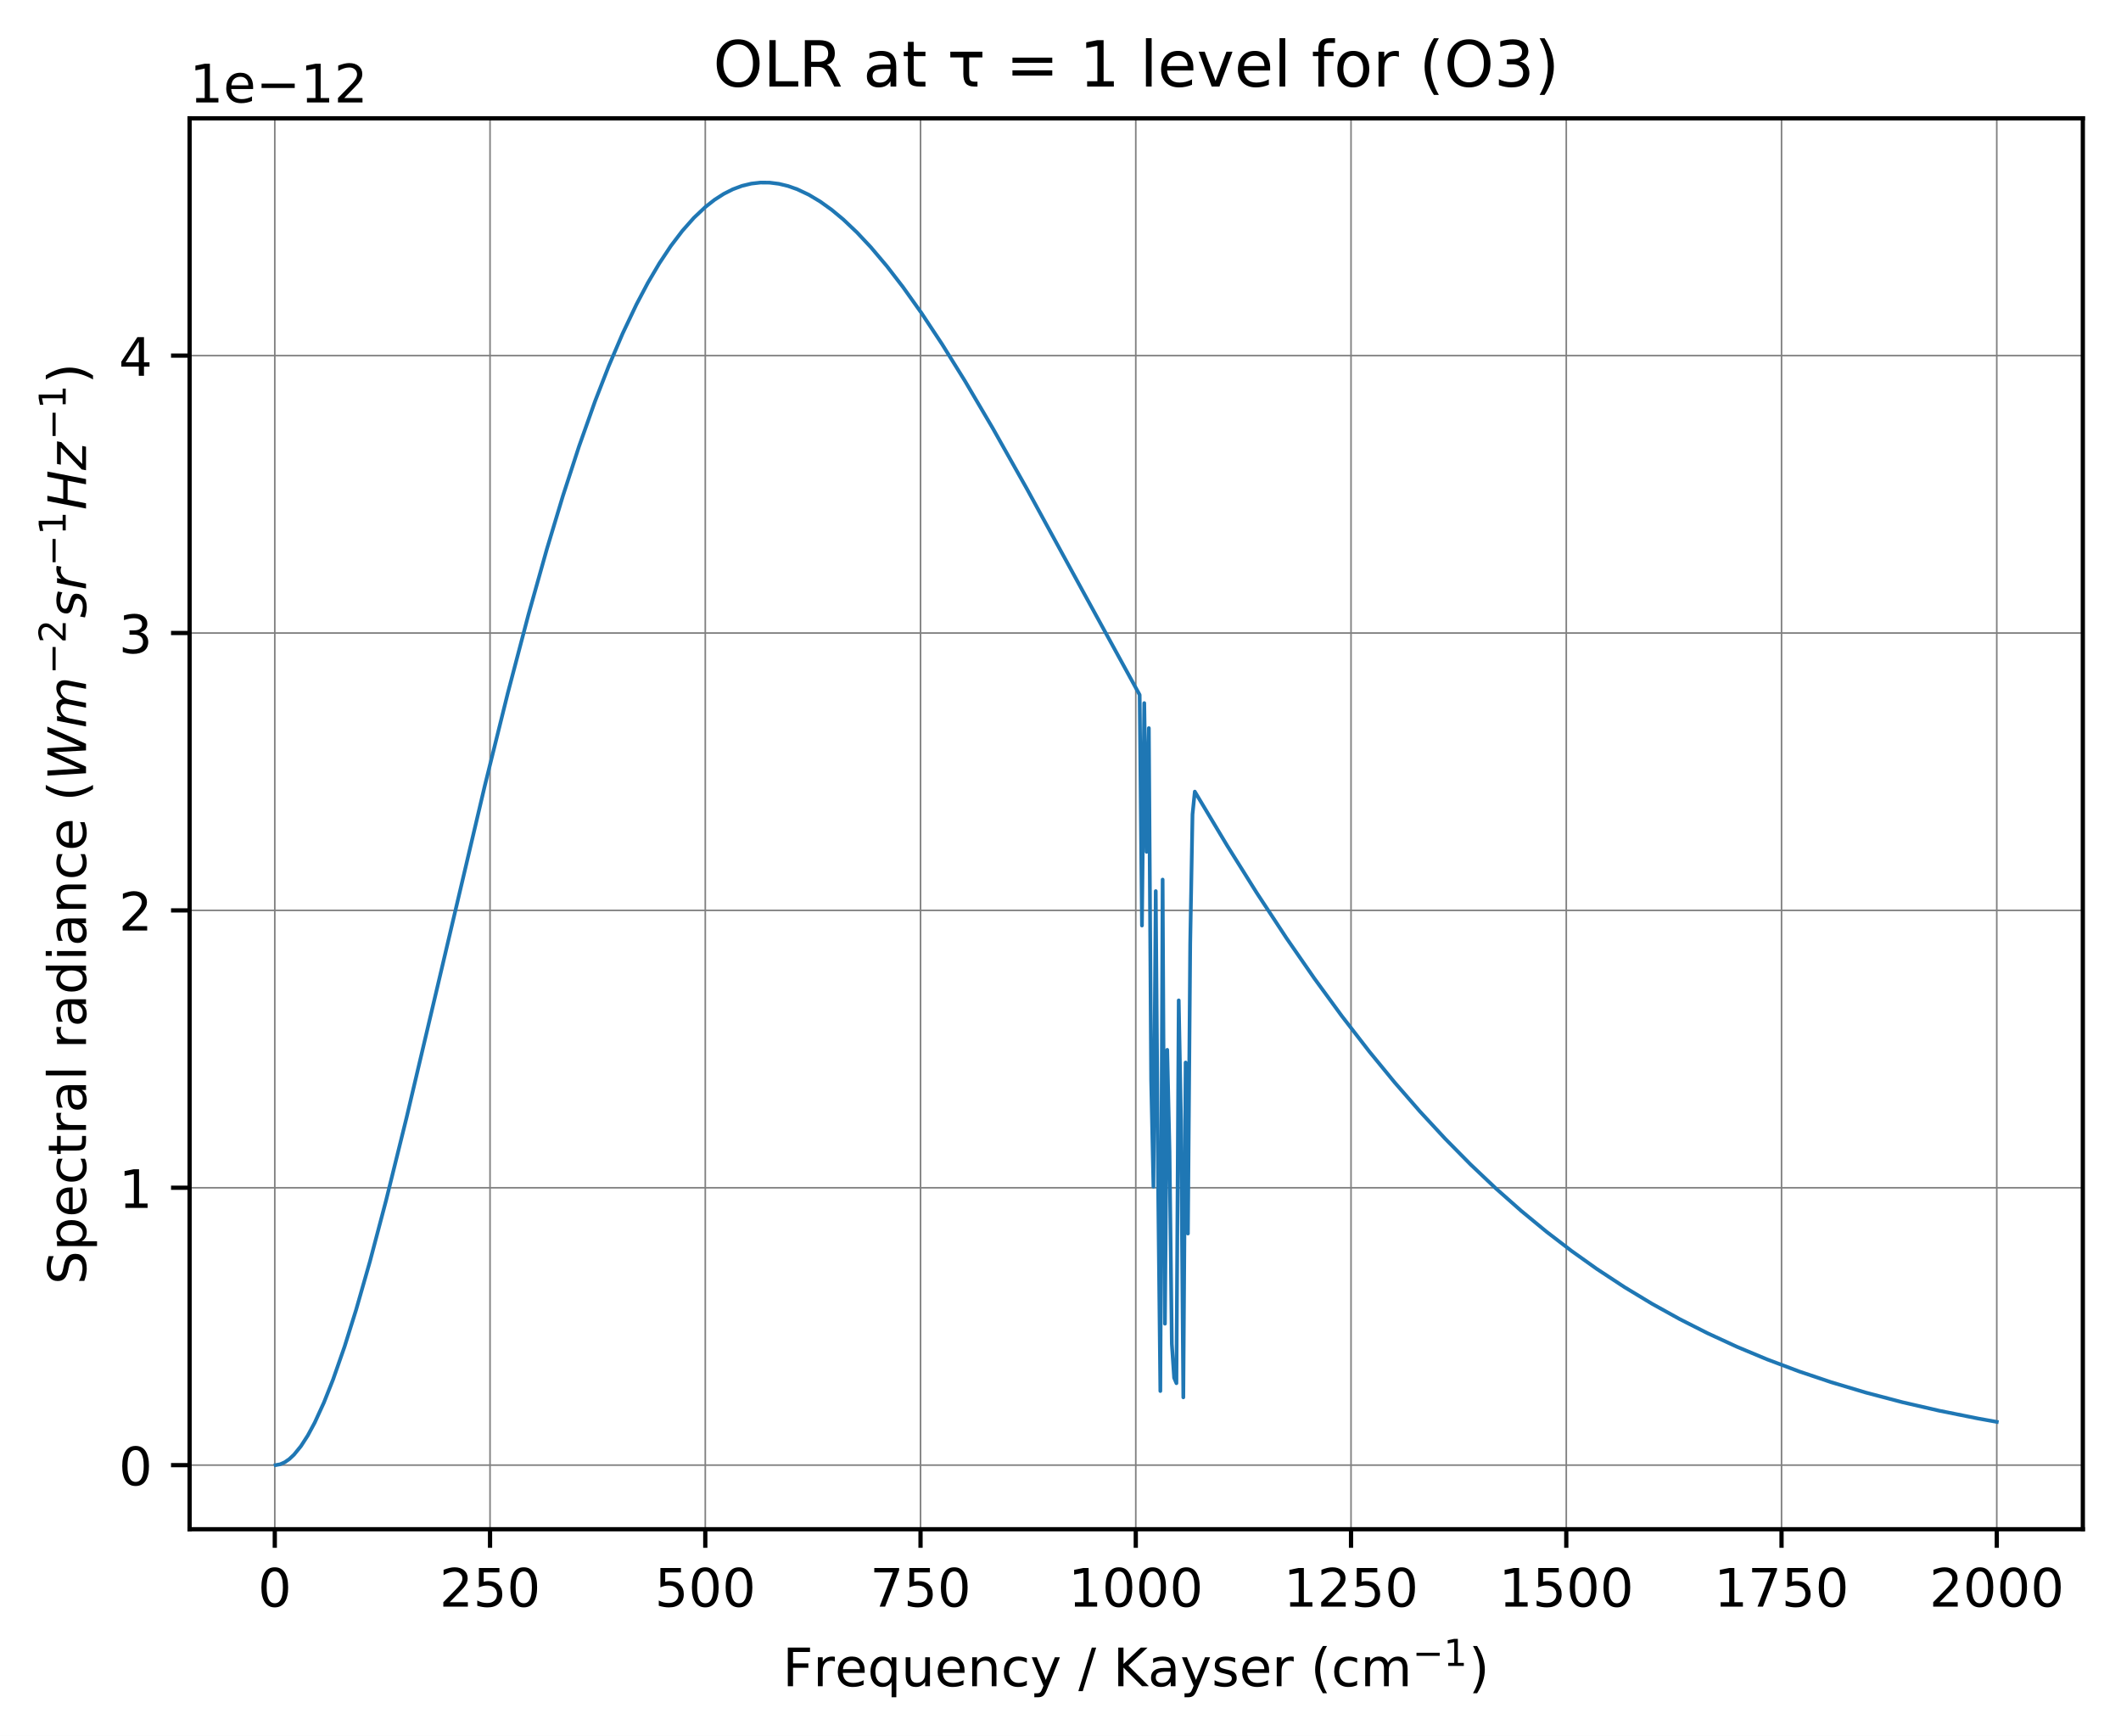
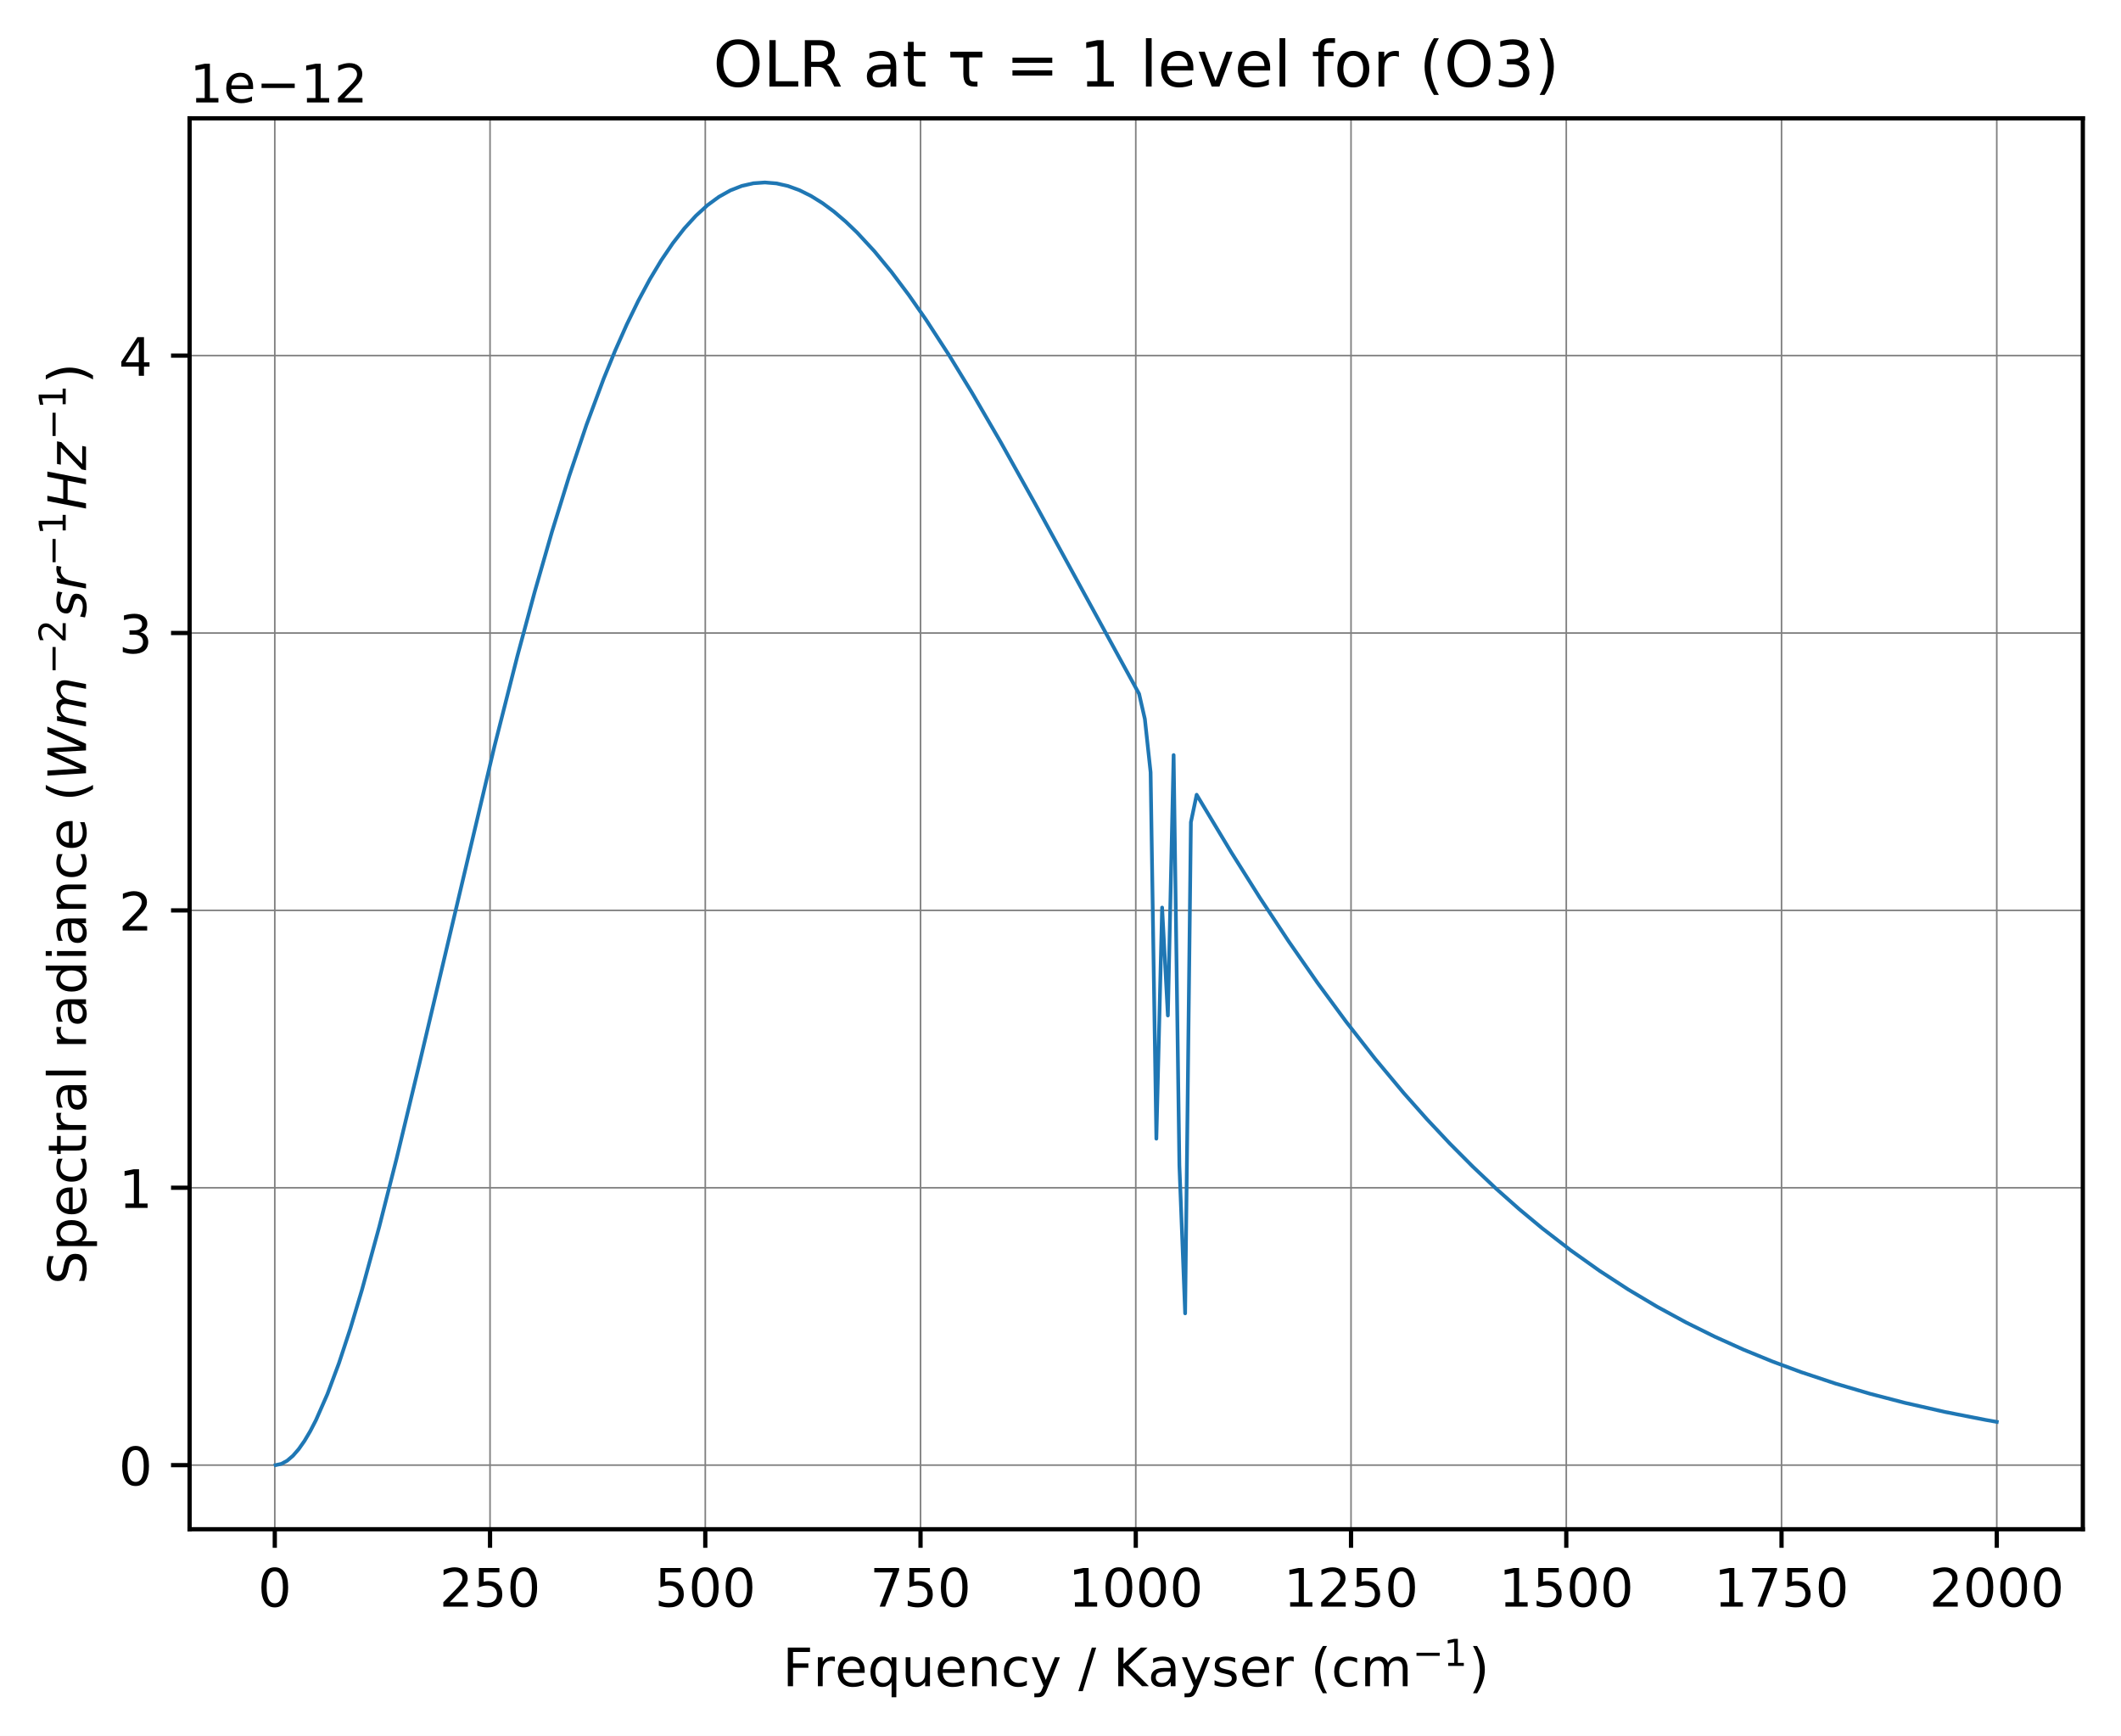
<svg xmlns="http://www.w3.org/2000/svg" xmlns:xlink="http://www.w3.org/1999/xlink" width="400.082pt" height="327.408pt" viewBox="0 0 400.082 327.408" version="1.1">
  <defs>
    <style type="text/css">*{stroke-linejoin: round; stroke-linecap: butt}</style>
  </defs>
  <g id="figure_1">
    <g id="patch_1">
      <path d="M 0 327.408  L 400.082 327.408  L 400.082 0  L 0 0  z " style="fill: #ffffff" />
    </g>
    <g id="axes_1">
      <g id="patch_2">
        <path d="M 35.763 288.43  L 392.882 288.43  L 392.882 22.318  L 35.763 22.318  z " style="fill: #ffffff" />
      </g>
      <g id="matplotlib.axis_1">
        <g id="xtick_1">
          <g id="line2d_1">
-             <path d="M 51.833 288.43  L 51.833 22.318  " clip-path="url(#p1982f58e27)" style="fill: none; stroke: #808080; stroke-width: 0.3; stroke-linecap: square" />
+             <path d="M 51.833 288.43  L 51.833 22.318  " clip-path="url(#pc1bc90cca4)" style="fill: none; stroke: #808080; stroke-width: 0.3; stroke-linecap: square" />
          </g>
          <g id="line2d_2">
            <defs>
-               <path id="mf5d2b93074" d="M 0 0  L 0 3.5  " style="stroke: #000000; stroke-width: 0.8" />
+               <path id="m7d40721549" d="M 0 0  L 0 3.5  " style="stroke: #000000; stroke-width: 0.8" />
            </defs>
            <g>
-               <use xlink:href="#mf5d2b93074" x="51.833" y="288.43" style="stroke: #000000; stroke-width: 0.8" />
+               <use xlink:href="#m7d40721549" x="51.833" y="288.43" style="stroke: #000000; stroke-width: 0.8" />
            </g>
          </g>
          <g id="text_1">
            <g transform="translate(48.65157 303.0286) scale(0.1 -0.1)">
              <defs>
                <path id="DejaVuSans-30" d="M 2034 4250  Q 1547 4250 1301 3770  Q 1056 3291 1056 2328  Q 1056 1369 1301 889  Q 1547 409 2034 409  Q 2525 409 2770 889  Q 3016 1369 3016 2328  Q 3016 3291 2770 3770  Q 2525 4250 2034 4250  z M 2034 4750  Q 2819 4750 3233 4129  Q 3647 3509 3647 2328  Q 3647 1150 3233 529  Q 2819 -91 2034 -91  Q 1250 -91 836 529  Q 422 1150 422 2328  Q 422 3509 836 4129  Q 1250 4750 2034 4750  z " transform="scale(0.015625)" />
              </defs>
              <use xlink:href="#DejaVuSans-30" />
            </g>
          </g>
        </g>
        <g id="xtick_2">
          <g id="line2d_3">
-             <path d="M 92.435 288.43  L 92.435 22.318  " clip-path="url(#p1982f58e27)" style="fill: none; stroke: #808080; stroke-width: 0.3; stroke-linecap: square" />
+             <path d="M 92.435 288.43  L 92.435 22.318  " clip-path="url(#pc1bc90cca4)" style="fill: none; stroke: #808080; stroke-width: 0.3; stroke-linecap: square" />
          </g>
          <g id="line2d_4">
            <g>
-               <use xlink:href="#mf5d2b93074" x="92.435" y="288.43" style="stroke: #000000; stroke-width: 0.8" />
+               <use xlink:href="#m7d40721549" x="92.435" y="288.43" style="stroke: #000000; stroke-width: 0.8" />
            </g>
          </g>
          <g id="text_2">
            <g transform="translate(82.89119 303.0286) scale(0.1 -0.1)">
              <defs>
                <path id="DejaVuSans-32" d="M 1228 531  L 3431 531  L 3431 0  L 469 0  L 469 531  Q 828 903 1448 1529  Q 2069 2156 2228 2338  Q 2531 2678 2651 2914  Q 2772 3150 2772 3378  Q 2772 3750 2511 3984  Q 2250 4219 1831 4219  Q 1534 4219 1204 4116  Q 875 4013 500 3803  L 500 4441  Q 881 4594 1212 4672  Q 1544 4750 1819 4750  Q 2544 4750 2975 4387  Q 3406 4025 3406 3419  Q 3406 3131 3298 2873  Q 3191 2616 2906 2266  Q 2828 2175 2409 1742  Q 1991 1309 1228 531  z " transform="scale(0.015625)" />
                <path id="DejaVuSans-35" d="M 691 4666  L 3169 4666  L 3169 4134  L 1269 4134  L 1269 2991  Q 1406 3038 1543 3061  Q 1681 3084 1819 3084  Q 2600 3084 3056 2656  Q 3513 2228 3513 1497  Q 3513 744 3044 326  Q 2575 -91 1722 -91  Q 1428 -91 1123 -41  Q 819 9 494 109  L 494 744  Q 775 591 1075 516  Q 1375 441 1709 441  Q 2250 441 2565 725  Q 2881 1009 2881 1497  Q 2881 1984 2565 2268  Q 2250 2553 1709 2553  Q 1456 2553 1204 2497  Q 953 2441 691 2322  L 691 4666  z " transform="scale(0.015625)" />
              </defs>
              <use xlink:href="#DejaVuSans-32" />
              <use xlink:href="#DejaVuSans-35" transform="translate(63.62305 0)" />
              <use xlink:href="#DejaVuSans-30" transform="translate(127.2461 0)" />
            </g>
          </g>
        </g>
        <g id="xtick_3">
          <g id="line2d_5">
-             <path d="M 133.037 288.43  L 133.037 22.318  " clip-path="url(#p1982f58e27)" style="fill: none; stroke: #808080; stroke-width: 0.3; stroke-linecap: square" />
+             <path d="M 133.037 288.43  L 133.037 22.318  " clip-path="url(#pc1bc90cca4)" style="fill: none; stroke: #808080; stroke-width: 0.3; stroke-linecap: square" />
          </g>
          <g id="line2d_6">
            <g>
-               <use xlink:href="#mf5d2b93074" x="133.037" y="288.43" style="stroke: #000000; stroke-width: 0.8" />
+               <use xlink:href="#m7d40721549" x="133.037" y="288.43" style="stroke: #000000; stroke-width: 0.8" />
            </g>
          </g>
          <g id="text_3">
            <g transform="translate(123.4933 303.0286) scale(0.1 -0.1)">
              <use xlink:href="#DejaVuSans-35" />
              <use xlink:href="#DejaVuSans-30" transform="translate(63.62305 0)" />
              <use xlink:href="#DejaVuSans-30" transform="translate(127.2461 0)" />
            </g>
          </g>
        </g>
        <g id="xtick_4">
          <g id="line2d_7">
-             <path d="M 173.639 288.43  L 173.639 22.318  " clip-path="url(#p1982f58e27)" style="fill: none; stroke: #808080; stroke-width: 0.3; stroke-linecap: square" />
+             <path d="M 173.639 288.43  L 173.639 22.318  " clip-path="url(#pc1bc90cca4)" style="fill: none; stroke: #808080; stroke-width: 0.3; stroke-linecap: square" />
          </g>
          <g id="line2d_8">
            <g>
-               <use xlink:href="#mf5d2b93074" x="173.639" y="288.43" style="stroke: #000000; stroke-width: 0.8" />
+               <use xlink:href="#m7d40721549" x="173.639" y="288.43" style="stroke: #000000; stroke-width: 0.8" />
            </g>
          </g>
          <g id="text_4">
            <g transform="translate(164.0954 303.0286) scale(0.1 -0.1)">
              <defs>
                <path id="DejaVuSans-37" d="M 525 4666  L 3525 4666  L 3525 4397  L 1831 0  L 1172 0  L 2766 4134  L 525 4134  L 525 4666  z " transform="scale(0.015625)" />
              </defs>
              <use xlink:href="#DejaVuSans-37" />
              <use xlink:href="#DejaVuSans-35" transform="translate(63.62305 0)" />
              <use xlink:href="#DejaVuSans-30" transform="translate(127.2461 0)" />
            </g>
          </g>
        </g>
        <g id="xtick_5">
          <g id="line2d_9">
-             <path d="M 214.241 288.43  L 214.241 22.318  " clip-path="url(#p1982f58e27)" style="fill: none; stroke: #808080; stroke-width: 0.3; stroke-linecap: square" />
+             <path d="M 214.241 288.43  L 214.241 22.318  " clip-path="url(#pc1bc90cca4)" style="fill: none; stroke: #808080; stroke-width: 0.3; stroke-linecap: square" />
          </g>
          <g id="line2d_10">
            <g>
-               <use xlink:href="#mf5d2b93074" x="214.241" y="288.43" style="stroke: #000000; stroke-width: 0.8" />
+               <use xlink:href="#m7d40721549" x="214.241" y="288.43" style="stroke: #000000; stroke-width: 0.8" />
            </g>
          </g>
          <g id="text_5">
            <g transform="translate(201.5163 303.0286) scale(0.1 -0.1)">
              <defs>
                <path id="DejaVuSans-31" d="M 794 531  L 1825 531  L 1825 4091  L 703 3866  L 703 4441  L 1819 4666  L 2450 4666  L 2450 531  L 3481 531  L 3481 0  L 794 0  L 794 531  z " transform="scale(0.015625)" />
              </defs>
              <use xlink:href="#DejaVuSans-31" />
              <use xlink:href="#DejaVuSans-30" transform="translate(63.62305 0)" />
              <use xlink:href="#DejaVuSans-30" transform="translate(127.2461 0)" />
              <use xlink:href="#DejaVuSans-30" transform="translate(190.8691 0)" />
            </g>
          </g>
        </g>
        <g id="xtick_6">
          <g id="line2d_11">
-             <path d="M 254.843 288.43  L 254.843 22.318  " clip-path="url(#p1982f58e27)" style="fill: none; stroke: #808080; stroke-width: 0.3; stroke-linecap: square" />
+             <path d="M 254.843 288.43  L 254.843 22.318  " clip-path="url(#pc1bc90cca4)" style="fill: none; stroke: #808080; stroke-width: 0.3; stroke-linecap: square" />
          </g>
          <g id="line2d_12">
            <g>
-               <use xlink:href="#mf5d2b93074" x="254.843" y="288.43" style="stroke: #000000; stroke-width: 0.8" />
+               <use xlink:href="#m7d40721549" x="254.843" y="288.43" style="stroke: #000000; stroke-width: 0.8" />
            </g>
          </g>
          <g id="text_6">
            <g transform="translate(242.1184 303.0286) scale(0.1 -0.1)">
              <use xlink:href="#DejaVuSans-31" />
              <use xlink:href="#DejaVuSans-32" transform="translate(63.62305 0)" />
              <use xlink:href="#DejaVuSans-35" transform="translate(127.2461 0)" />
              <use xlink:href="#DejaVuSans-30" transform="translate(190.8691 0)" />
            </g>
          </g>
        </g>
        <g id="xtick_7">
          <g id="line2d_13">
-             <path d="M 295.446 288.43  L 295.446 22.318  " clip-path="url(#p1982f58e27)" style="fill: none; stroke: #808080; stroke-width: 0.3; stroke-linecap: square" />
+             <path d="M 295.446 288.43  L 295.446 22.318  " clip-path="url(#pc1bc90cca4)" style="fill: none; stroke: #808080; stroke-width: 0.3; stroke-linecap: square" />
          </g>
          <g id="line2d_14">
            <g>
-               <use xlink:href="#mf5d2b93074" x="295.446" y="288.43" style="stroke: #000000; stroke-width: 0.8" />
+               <use xlink:href="#m7d40721549" x="295.446" y="288.43" style="stroke: #000000; stroke-width: 0.8" />
            </g>
          </g>
          <g id="text_7">
            <g transform="translate(282.7205 303.0286) scale(0.1 -0.1)">
              <use xlink:href="#DejaVuSans-31" />
              <use xlink:href="#DejaVuSans-35" transform="translate(63.62305 0)" />
              <use xlink:href="#DejaVuSans-30" transform="translate(127.2461 0)" />
              <use xlink:href="#DejaVuSans-30" transform="translate(190.8691 0)" />
            </g>
          </g>
        </g>
        <g id="xtick_8">
          <g id="line2d_15">
-             <path d="M 336.048 288.43  L 336.048 22.318  " clip-path="url(#p1982f58e27)" style="fill: none; stroke: #808080; stroke-width: 0.3; stroke-linecap: square" />
+             <path d="M 336.048 288.43  L 336.048 22.318  " clip-path="url(#pc1bc90cca4)" style="fill: none; stroke: #808080; stroke-width: 0.3; stroke-linecap: square" />
          </g>
          <g id="line2d_16">
            <g>
-               <use xlink:href="#mf5d2b93074" x="336.048" y="288.43" style="stroke: #000000; stroke-width: 0.8" />
+               <use xlink:href="#m7d40721549" x="336.048" y="288.43" style="stroke: #000000; stroke-width: 0.8" />
            </g>
          </g>
          <g id="text_8">
            <g transform="translate(323.3227 303.0286) scale(0.1 -0.1)">
              <use xlink:href="#DejaVuSans-31" />
              <use xlink:href="#DejaVuSans-37" transform="translate(63.62305 0)" />
              <use xlink:href="#DejaVuSans-35" transform="translate(127.2461 0)" />
              <use xlink:href="#DejaVuSans-30" transform="translate(190.8691 0)" />
            </g>
          </g>
        </g>
        <g id="xtick_9">
          <g id="line2d_17">
-             <path d="M 376.65 288.43  L 376.65 22.318  " clip-path="url(#p1982f58e27)" style="fill: none; stroke: #808080; stroke-width: 0.3; stroke-linecap: square" />
+             <path d="M 376.65 288.43  L 376.65 22.318  " clip-path="url(#pc1bc90cca4)" style="fill: none; stroke: #808080; stroke-width: 0.3; stroke-linecap: square" />
          </g>
          <g id="line2d_18">
            <g>
-               <use xlink:href="#mf5d2b93074" x="376.65" y="288.43" style="stroke: #000000; stroke-width: 0.8" />
+               <use xlink:href="#m7d40721549" x="376.65" y="288.43" style="stroke: #000000; stroke-width: 0.8" />
            </g>
          </g>
          <g id="text_9">
            <g transform="translate(363.9248 303.0286) scale(0.1 -0.1)">
              <use xlink:href="#DejaVuSans-32" />
              <use xlink:href="#DejaVuSans-30" transform="translate(63.62305 0)" />
              <use xlink:href="#DejaVuSans-30" transform="translate(127.2461 0)" />
              <use xlink:href="#DejaVuSans-30" transform="translate(190.8691 0)" />
            </g>
          </g>
        </g>
        <g id="text_10">
          <g transform="translate(147.6225 318.1082) scale(0.1 -0.1)">
            <defs>
              <path id="DejaVuSans-46" d="M 628 4666  L 3309 4666  L 3309 4134  L 1259 4134  L 1259 2759  L 3109 2759  L 3109 2228  L 1259 2228  L 1259 0  L 628 0  L 628 4666  z " transform="scale(0.015625)" />
              <path id="DejaVuSans-72" d="M 2631 2963  Q 2534 3019 2420 3045  Q 2306 3072 2169 3072  Q 1681 3072 1420 2755  Q 1159 2438 1159 1844  L 1159 0  L 581 0  L 581 3500  L 1159 3500  L 1159 2956  Q 1341 3275 1631 3429  Q 1922 3584 2338 3584  Q 2397 3584 2469 3576  Q 2541 3569 2628 3553  L 2631 2963  z " transform="scale(0.015625)" />
              <path id="DejaVuSans-65" d="M 3597 1894  L 3597 1613  L 953 1613  Q 991 1019 1311 708  Q 1631 397 2203 397  Q 2534 397 2845 478  Q 3156 559 3463 722  L 3463 178  Q 3153 47 2828 -22  Q 2503 -91 2169 -91  Q 1331 -91 842 396  Q 353 884 353 1716  Q 353 2575 817 3079  Q 1281 3584 2069 3584  Q 2775 3584 3186 3129  Q 3597 2675 3597 1894  z M 3022 2063  Q 3016 2534 2758 2815  Q 2500 3097 2075 3097  Q 1594 3097 1305 2825  Q 1016 2553 972 2059  L 3022 2063  z " transform="scale(0.015625)" />
              <path id="DejaVuSans-71" d="M 947 1747  Q 947 1113 1208 752  Q 1469 391 1925 391  Q 2381 391 2643 752  Q 2906 1113 2906 1747  Q 2906 2381 2643 2742  Q 2381 3103 1925 3103  Q 1469 3103 1208 2742  Q 947 2381 947 1747  z M 2906 525  Q 2725 213 2448 61  Q 2172 -91 1784 -91  Q 1150 -91 751 415  Q 353 922 353 1747  Q 353 2572 751 3078  Q 1150 3584 1784 3584  Q 2172 3584 2448 3432  Q 2725 3281 2906 2969  L 2906 3500  L 3481 3500  L 3481 -1331  L 2906 -1331  L 2906 525  z " transform="scale(0.015625)" />
              <path id="DejaVuSans-75" d="M 544 1381  L 544 3500  L 1119 3500  L 1119 1403  Q 1119 906 1312 657  Q 1506 409 1894 409  Q 2359 409 2629 706  Q 2900 1003 2900 1516  L 2900 3500  L 3475 3500  L 3475 0  L 2900 0  L 2900 538  Q 2691 219 2414 64  Q 2138 -91 1772 -91  Q 1169 -91 856 284  Q 544 659 544 1381  z M 1991 3584  L 1991 3584  z " transform="scale(0.015625)" />
              <path id="DejaVuSans-6e" d="M 3513 2113  L 3513 0  L 2938 0  L 2938 2094  Q 2938 2591 2744 2837  Q 2550 3084 2163 3084  Q 1697 3084 1428 2787  Q 1159 2491 1159 1978  L 1159 0  L 581 0  L 581 3500  L 1159 3500  L 1159 2956  Q 1366 3272 1645 3428  Q 1925 3584 2291 3584  Q 2894 3584 3203 3211  Q 3513 2838 3513 2113  z " transform="scale(0.015625)" />
              <path id="DejaVuSans-63" d="M 3122 3366  L 3122 2828  Q 2878 2963 2633 3030  Q 2388 3097 2138 3097  Q 1578 3097 1268 2742  Q 959 2388 959 1747  Q 959 1106 1268 751  Q 1578 397 2138 397  Q 2388 397 2633 464  Q 2878 531 3122 666  L 3122 134  Q 2881 22 2623 -34  Q 2366 -91 2075 -91  Q 1284 -91 818 406  Q 353 903 353 1747  Q 353 2603 823 3093  Q 1294 3584 2113 3584  Q 2378 3584 2631 3529  Q 2884 3475 3122 3366  z " transform="scale(0.015625)" />
              <path id="DejaVuSans-79" d="M 2059 -325  Q 1816 -950 1584 -1140  Q 1353 -1331 966 -1331  L 506 -1331  L 506 -850  L 844 -850  Q 1081 -850 1212 -737  Q 1344 -625 1503 -206  L 1606 56  L 191 3500  L 800 3500  L 1894 763  L 2988 3500  L 3597 3500  L 2059 -325  z " transform="scale(0.015625)" />
              <path id="DejaVuSans-20" transform="scale(0.015625)" />
              <path id="DejaVuSans-2f" d="M 1625 4666  L 2156 4666  L 531 -594  L 0 -594  L 1625 4666  z " transform="scale(0.015625)" />
              <path id="DejaVuSans-4b" d="M 628 4666  L 1259 4666  L 1259 2694  L 3353 4666  L 4166 4666  L 1850 2491  L 4331 0  L 3500 0  L 1259 2247  L 1259 0  L 628 0  L 628 4666  z " transform="scale(0.015625)" />
              <path id="DejaVuSans-61" d="M 2194 1759  Q 1497 1759 1228 1600  Q 959 1441 959 1056  Q 959 750 1161 570  Q 1363 391 1709 391  Q 2188 391 2477 730  Q 2766 1069 2766 1631  L 2766 1759  L 2194 1759  z M 3341 1997  L 3341 0  L 2766 0  L 2766 531  Q 2569 213 2275 61  Q 1981 -91 1556 -91  Q 1019 -91 701 211  Q 384 513 384 1019  Q 384 1609 779 1909  Q 1175 2209 1959 2209  L 2766 2209  L 2766 2266  Q 2766 2663 2505 2880  Q 2244 3097 1772 3097  Q 1472 3097 1187 3025  Q 903 2953 641 2809  L 641 3341  Q 956 3463 1253 3523  Q 1550 3584 1831 3584  Q 2591 3584 2966 3190  Q 3341 2797 3341 1997  z " transform="scale(0.015625)" />
              <path id="DejaVuSans-73" d="M 2834 3397  L 2834 2853  Q 2591 2978 2328 3040  Q 2066 3103 1784 3103  Q 1356 3103 1142 2972  Q 928 2841 928 2578  Q 928 2378 1081 2264  Q 1234 2150 1697 2047  L 1894 2003  Q 2506 1872 2764 1633  Q 3022 1394 3022 966  Q 3022 478 2636 193  Q 2250 -91 1575 -91  Q 1294 -91 989 -36  Q 684 19 347 128  L 347 722  Q 666 556 975 473  Q 1284 391 1588 391  Q 1994 391 2212 530  Q 2431 669 2431 922  Q 2431 1156 2273 1281  Q 2116 1406 1581 1522  L 1381 1569  Q 847 1681 609 1914  Q 372 2147 372 2553  Q 372 3047 722 3315  Q 1072 3584 1716 3584  Q 2034 3584 2315 3537  Q 2597 3491 2834 3397  z " transform="scale(0.015625)" />
              <path id="DejaVuSans-28" d="M 1984 4856  Q 1566 4138 1362 3434  Q 1159 2731 1159 2009  Q 1159 1288 1364 580  Q 1569 -128 1984 -844  L 1484 -844  Q 1016 -109 783 600  Q 550 1309 550 2009  Q 550 2706 781 3412  Q 1013 4119 1484 4856  L 1984 4856  z " transform="scale(0.015625)" />
              <path id="DejaVuSans-6d" d="M 3328 2828  Q 3544 3216 3844 3400  Q 4144 3584 4550 3584  Q 5097 3584 5394 3201  Q 5691 2819 5691 2113  L 5691 0  L 5113 0  L 5113 2094  Q 5113 2597 4934 2840  Q 4756 3084 4391 3084  Q 3944 3084 3684 2787  Q 3425 2491 3425 1978  L 3425 0  L 2847 0  L 2847 2094  Q 2847 2600 2669 2842  Q 2491 3084 2119 3084  Q 1678 3084 1418 2786  Q 1159 2488 1159 1978  L 1159 0  L 581 0  L 581 3500  L 1159 3500  L 1159 2956  Q 1356 3278 1631 3431  Q 1906 3584 2284 3584  Q 2666 3584 2933 3390  Q 3200 3197 3328 2828  z " transform="scale(0.015625)" />
              <path id="DejaVuSans-2212" d="M 678 2272  L 4684 2272  L 4684 1741  L 678 1741  L 678 2272  z " transform="scale(0.015625)" />
              <path id="DejaVuSans-29" d="M 513 4856  L 1013 4856  Q 1481 4119 1714 3412  Q 1947 2706 1947 2009  Q 1947 1309 1714 600  Q 1481 -109 1013 -844  L 513 -844  Q 928 -128 1133 580  Q 1338 1288 1338 2009  Q 1338 2731 1133 3434  Q 928 4138 513 4856  z " transform="scale(0.015625)" />
            </defs>
            <use xlink:href="#DejaVuSans-46" transform="translate(0 0.684375)" />
            <use xlink:href="#DejaVuSans-72" transform="translate(57.51953 0.684375)" />
            <use xlink:href="#DejaVuSans-65" transform="translate(98.63281 0.684375)" />
            <use xlink:href="#DejaVuSans-71" transform="translate(160.1562 0.684375)" />
            <use xlink:href="#DejaVuSans-75" transform="translate(223.6328 0.684375)" />
            <use xlink:href="#DejaVuSans-65" transform="translate(287.0117 0.684375)" />
            <use xlink:href="#DejaVuSans-6e" transform="translate(348.5352 0.684375)" />
            <use xlink:href="#DejaVuSans-63" transform="translate(411.9141 0.684375)" />
            <use xlink:href="#DejaVuSans-79" transform="translate(466.8945 0.684375)" />
            <use xlink:href="#DejaVuSans-20" transform="translate(526.0742 0.684375)" />
            <use xlink:href="#DejaVuSans-2f" transform="translate(557.8613 0.684375)" />
            <use xlink:href="#DejaVuSans-20" transform="translate(591.5527 0.684375)" />
            <use xlink:href="#DejaVuSans-4b" transform="translate(623.3398 0.684375)" />
            <use xlink:href="#DejaVuSans-61" transform="translate(688.916 0.684375)" />
            <use xlink:href="#DejaVuSans-79" transform="translate(750.1953 0.684375)" />
            <use xlink:href="#DejaVuSans-73" transform="translate(809.375 0.684375)" />
            <use xlink:href="#DejaVuSans-65" transform="translate(861.4746 0.684375)" />
            <use xlink:href="#DejaVuSans-72" transform="translate(922.998 0.684375)" />
            <use xlink:href="#DejaVuSans-20" transform="translate(964.1113 0.684375)" />
            <use xlink:href="#DejaVuSans-28" transform="translate(995.8984 0.684375)" />
            <use xlink:href="#DejaVuSans-63" transform="translate(1034.912 0.684375)" />
            <use xlink:href="#DejaVuSans-6d" transform="translate(1089.893 0.684375)" />
            <use xlink:href="#DejaVuSans-2212" transform="translate(1188.262 38.96563) scale(0.7)" />
            <use xlink:href="#DejaVuSans-31" transform="translate(1246.914 38.96563) scale(0.7)" />
            <use xlink:href="#DejaVuSans-29" transform="translate(1294.185 0.684375)" />
          </g>
        </g>
      </g>
      <g id="matplotlib.axis_2">
        <g id="ytick_1">
          <g id="line2d_19">
-             <path d="M 35.763 276.338  L 392.882 276.338  " clip-path="url(#p1982f58e27)" style="fill: none; stroke: #808080; stroke-width: 0.3; stroke-linecap: square" />
+             <path d="M 35.763 276.338  L 392.882 276.338  " clip-path="url(#pc1bc90cca4)" style="fill: none; stroke: #808080; stroke-width: 0.3; stroke-linecap: square" />
          </g>
          <g id="line2d_20">
            <defs>
-               <path id="m212781329b" d="M 0 0  L -3.5 0  " style="stroke: #000000; stroke-width: 0.8" />
+               <path id="m0ace9587d1" d="M 0 0  L -3.5 0  " style="stroke: #000000; stroke-width: 0.8" />
            </defs>
            <g>
-               <use xlink:href="#m212781329b" x="35.763" y="276.338" style="stroke: #000000; stroke-width: 0.8" />
+               <use xlink:href="#m0ace9587d1" x="35.763" y="276.338" style="stroke: #000000; stroke-width: 0.8" />
            </g>
          </g>
          <g id="text_11">
            <g transform="translate(22.4 280.1375) scale(0.1 -0.1)">
              <use xlink:href="#DejaVuSans-30" />
            </g>
          </g>
        </g>
        <g id="ytick_2">
          <g id="line2d_21">
-             <path d="M 35.763 224.023  L 392.882 224.023  " clip-path="url(#p1982f58e27)" style="fill: none; stroke: #808080; stroke-width: 0.3; stroke-linecap: square" />
+             <path d="M 35.763 224.023  L 392.882 224.023  " clip-path="url(#pc1bc90cca4)" style="fill: none; stroke: #808080; stroke-width: 0.3; stroke-linecap: square" />
          </g>
          <g id="line2d_22">
            <g>
-               <use xlink:href="#m212781329b" x="35.763" y="224.023" style="stroke: #000000; stroke-width: 0.8" />
+               <use xlink:href="#m0ace9587d1" x="35.763" y="224.023" style="stroke: #000000; stroke-width: 0.8" />
            </g>
          </g>
          <g id="text_12">
-             <g transform="translate(22.4 227.8217) scale(0.1 -0.1)">
+             <g transform="translate(22.4 227.8218) scale(0.1 -0.1)">
              <use xlink:href="#DejaVuSans-31" />
            </g>
          </g>
        </g>
        <g id="ytick_3">
          <g id="line2d_23">
-             <path d="M 35.763 171.707  L 392.882 171.707  " clip-path="url(#p1982f58e27)" style="fill: none; stroke: #808080; stroke-width: 0.3; stroke-linecap: square" />
+             <path d="M 35.763 171.707  L 392.882 171.707  " clip-path="url(#pc1bc90cca4)" style="fill: none; stroke: #808080; stroke-width: 0.3; stroke-linecap: square" />
          </g>
          <g id="line2d_24">
            <g>
-               <use xlink:href="#m212781329b" x="35.763" y="171.707" style="stroke: #000000; stroke-width: 0.8" />
+               <use xlink:href="#m0ace9587d1" x="35.763" y="171.707" style="stroke: #000000; stroke-width: 0.8" />
            </g>
          </g>
          <g id="text_13">
-             <g transform="translate(22.4 175.5059) scale(0.1 -0.1)">
+             <g transform="translate(22.4 175.5061) scale(0.1 -0.1)">
              <use xlink:href="#DejaVuSans-32" />
            </g>
          </g>
        </g>
        <g id="ytick_4">
          <g id="line2d_25">
-             <path d="M 35.763 119.391  L 392.882 119.391  " clip-path="url(#p1982f58e27)" style="fill: none; stroke: #808080; stroke-width: 0.3; stroke-linecap: square" />
+             <path d="M 35.763 119.391  L 392.882 119.391  " clip-path="url(#pc1bc90cca4)" style="fill: none; stroke: #808080; stroke-width: 0.3; stroke-linecap: square" />
          </g>
          <g id="line2d_26">
            <g>
-               <use xlink:href="#m212781329b" x="35.763" y="119.391" style="stroke: #000000; stroke-width: 0.8" />
+               <use xlink:href="#m0ace9587d1" x="35.763" y="119.391" style="stroke: #000000; stroke-width: 0.8" />
            </g>
          </g>
          <g id="text_14">
-             <g transform="translate(22.4 123.1902) scale(0.1 -0.1)">
+             <g transform="translate(22.4 123.1903) scale(0.1 -0.1)">
              <defs>
                <path id="DejaVuSans-33" d="M 2597 2516  Q 3050 2419 3304 2112  Q 3559 1806 3559 1356  Q 3559 666 3084 287  Q 2609 -91 1734 -91  Q 1441 -91 1130 -33  Q 819 25 488 141  L 488 750  Q 750 597 1062 519  Q 1375 441 1716 441  Q 2309 441 2620 675  Q 2931 909 2931 1356  Q 2931 1769 2642 2001  Q 2353 2234 1838 2234  L 1294 2234  L 1294 2753  L 1863 2753  Q 2328 2753 2575 2939  Q 2822 3125 2822 3475  Q 2822 3834 2567 4026  Q 2313 4219 1838 4219  Q 1578 4219 1281 4162  Q 984 4106 628 3988  L 628 4550  Q 988 4650 1302 4700  Q 1616 4750 1894 4750  Q 2613 4750 3031 4423  Q 3450 4097 3450 3541  Q 3450 3153 3228 2886  Q 3006 2619 2597 2516  z " transform="scale(0.015625)" />
              </defs>
              <use xlink:href="#DejaVuSans-33" />
            </g>
          </g>
        </g>
        <g id="ytick_5">
          <g id="line2d_27">
-             <path d="M 35.763 67.075  L 392.882 67.075  " clip-path="url(#p1982f58e27)" style="fill: none; stroke: #808080; stroke-width: 0.3; stroke-linecap: square" />
+             <path d="M 35.763 67.075  L 392.882 67.075  " clip-path="url(#pc1bc90cca4)" style="fill: none; stroke: #808080; stroke-width: 0.3; stroke-linecap: square" />
          </g>
          <g id="line2d_28">
            <g>
-               <use xlink:href="#m212781329b" x="35.763" y="67.075" style="stroke: #000000; stroke-width: 0.8" />
+               <use xlink:href="#m0ace9587d1" x="35.763" y="67.075" style="stroke: #000000; stroke-width: 0.8" />
            </g>
          </g>
          <g id="text_15">
-             <g transform="translate(22.4 70.87437) scale(0.1 -0.1)">
+             <g transform="translate(22.4 70.87458) scale(0.1 -0.1)">
              <defs>
                <path id="DejaVuSans-34" d="M 2419 4116  L 825 1625  L 2419 1625  L 2419 4116  z M 2253 4666  L 3047 4666  L 3047 1625  L 3713 1625  L 3713 1100  L 3047 1100  L 3047 0  L 2419 0  L 2419 1100  L 313 1100  L 313 1709  L 2253 4666  z " transform="scale(0.015625)" />
              </defs>
              <use xlink:href="#DejaVuSans-34" />
            </g>
          </g>
        </g>
        <g id="text_16">
          <g transform="translate(16.3 242.2741) rotate(-90) scale(0.1 -0.1)">
            <defs>
              <path id="DejaVuSans-53" d="M 3425 4513  L 3425 3897  Q 3066 4069 2747 4153  Q 2428 4238 2131 4238  Q 1616 4238 1336 4038  Q 1056 3838 1056 3469  Q 1056 3159 1242 3001  Q 1428 2844 1947 2747  L 2328 2669  Q 3034 2534 3370 2195  Q 3706 1856 3706 1288  Q 3706 609 3251 259  Q 2797 -91 1919 -91  Q 1588 -91 1214 -16  Q 841 59 441 206  L 441 856  Q 825 641 1194 531  Q 1563 422 1919 422  Q 2459 422 2753 634  Q 3047 847 3047 1241  Q 3047 1584 2836 1778  Q 2625 1972 2144 2069  L 1759 2144  Q 1053 2284 737 2584  Q 422 2884 422 3419  Q 422 4038 858 4394  Q 1294 4750 2059 4750  Q 2388 4750 2728 4690  Q 3069 4631 3425 4513  z " transform="scale(0.015625)" />
              <path id="DejaVuSans-70" d="M 1159 525  L 1159 -1331  L 581 -1331  L 581 3500  L 1159 3500  L 1159 2969  Q 1341 3281 1617 3432  Q 1894 3584 2278 3584  Q 2916 3584 3314 3078  Q 3713 2572 3713 1747  Q 3713 922 3314 415  Q 2916 -91 2278 -91  Q 1894 -91 1617 61  Q 1341 213 1159 525  z M 3116 1747  Q 3116 2381 2855 2742  Q 2594 3103 2138 3103  Q 1681 3103 1420 2742  Q 1159 2381 1159 1747  Q 1159 1113 1420 752  Q 1681 391 2138 391  Q 2594 391 2855 752  Q 3116 1113 3116 1747  z " transform="scale(0.015625)" />
              <path id="DejaVuSans-74" d="M 1172 4494  L 1172 3500  L 2356 3500  L 2356 3053  L 1172 3053  L 1172 1153  Q 1172 725 1289 603  Q 1406 481 1766 481  L 2356 481  L 2356 0  L 1766 0  Q 1100 0 847 248  Q 594 497 594 1153  L 594 3053  L 172 3053  L 172 3500  L 594 3500  L 594 4494  L 1172 4494  z " transform="scale(0.015625)" />
              <path id="DejaVuSans-6c" d="M 603 4863  L 1178 4863  L 1178 0  L 603 0  L 603 4863  z " transform="scale(0.015625)" />
              <path id="DejaVuSans-64" d="M 2906 2969  L 2906 4863  L 3481 4863  L 3481 0  L 2906 0  L 2906 525  Q 2725 213 2448 61  Q 2172 -91 1784 -91  Q 1150 -91 751 415  Q 353 922 353 1747  Q 353 2572 751 3078  Q 1150 3584 1784 3584  Q 2172 3584 2448 3432  Q 2725 3281 2906 2969  z M 947 1747  Q 947 1113 1208 752  Q 1469 391 1925 391  Q 2381 391 2643 752  Q 2906 1113 2906 1747  Q 2906 2381 2643 2742  Q 2381 3103 1925 3103  Q 1469 3103 1208 2742  Q 947 2381 947 1747  z " transform="scale(0.015625)" />
              <path id="DejaVuSans-69" d="M 603 3500  L 1178 3500  L 1178 0  L 603 0  L 603 3500  z M 603 4863  L 1178 4863  L 1178 4134  L 603 4134  L 603 4863  z " transform="scale(0.015625)" />
              <path id="DejaVuSans-Oblique-57" d="M 616 4666  L 1228 4666  L 1453 697  L 3213 4666  L 3916 4666  L 4147 697  L 5888 4666  L 6528 4666  L 4453 0  L 3659 0  L 3444 3891  L 1697 0  L 903 0  L 616 4666  z " transform="scale(0.015625)" />
              <path id="DejaVuSans-Oblique-6d" d="M 5747 2113  L 5338 0  L 4763 0  L 5166 2094  Q 5191 2228 5203 2325  Q 5216 2422 5216 2491  Q 5216 2772 5059 2928  Q 4903 3084 4622 3084  Q 4203 3084 3875 2770  Q 3547 2456 3450 1953  L 3066 0  L 2491 0  L 2900 2094  Q 2925 2209 2937 2307  Q 2950 2406 2950 2484  Q 2950 2769 2794 2926  Q 2638 3084 2363 3084  Q 1938 3084 1609 2770  Q 1281 2456 1184 1953  L 800 0  L 225 0  L 909 3500  L 1484 3500  L 1375 2956  Q 1609 3263 1923 3423  Q 2238 3584 2597 3584  Q 2978 3584 3223 3384  Q 3469 3184 3519 2828  Q 3781 3197 4126 3390  Q 4472 3584 4856 3584  Q 5306 3584 5551 3325  Q 5797 3066 5797 2591  Q 5797 2488 5784 2364  Q 5772 2241 5747 2113  z " transform="scale(0.015625)" />
              <path id="DejaVuSans-Oblique-73" d="M 3200 3397  L 3091 2853  Q 2863 2978 2609 3040  Q 2356 3103 2088 3103  Q 1634 3103 1373 2948  Q 1113 2794 1113 2528  Q 1113 2219 1719 2053  Q 1766 2041 1788 2034  L 1972 1978  Q 2547 1819 2739 1644  Q 2931 1469 2931 1166  Q 2931 609 2489 259  Q 2047 -91 1331 -91  Q 1053 -91 747 -37  Q 441 16 72 128  L 184 722  Q 500 559 806 475  Q 1113 391 1394 391  Q 1816 391 2080 572  Q 2344 753 2344 1031  Q 2344 1331 1650 1516  L 1591 1531  L 1394 1581  Q 956 1697 753 1886  Q 550 2075 550 2369  Q 550 2928 970 3256  Q 1391 3584 2113 3584  Q 2397 3584 2667 3537  Q 2938 3491 3200 3397  z " transform="scale(0.015625)" />
              <path id="DejaVuSans-Oblique-72" d="M 2853 2969  Q 2766 3016 2653 3041  Q 2541 3066 2413 3066  Q 1953 3066 1609 2717  Q 1266 2369 1153 1784  L 800 0  L 225 0  L 909 3500  L 1484 3500  L 1375 2956  Q 1603 3259 1920 3421  Q 2238 3584 2597 3584  Q 2691 3584 2781 3573  Q 2872 3563 2963 3538  L 2853 2969  z " transform="scale(0.015625)" />
              <path id="DejaVuSans-Oblique-48" d="M 1081 4666  L 1716 4666  L 1344 2753  L 3634 2753  L 4006 4666  L 4641 4666  L 3731 0  L 3097 0  L 3531 2222  L 1241 2222  L 806 0  L 172 0  L 1081 4666  z " transform="scale(0.015625)" />
              <path id="DejaVuSans-Oblique-7a" d="M 744 3500  L 3475 3500  L 3372 2975  L 738 459  L 2913 459  L 2822 0  L -19 0  L 84 525  L 2719 3041  L 653 3041  L 744 3500  z " transform="scale(0.015625)" />
            </defs>
            <use xlink:href="#DejaVuSans-53" transform="translate(0 0.765625)" />
            <use xlink:href="#DejaVuSans-70" transform="translate(63.47656 0.765625)" />
            <use xlink:href="#DejaVuSans-65" transform="translate(126.9531 0.765625)" />
            <use xlink:href="#DejaVuSans-63" transform="translate(188.4766 0.765625)" />
            <use xlink:href="#DejaVuSans-74" transform="translate(243.457 0.765625)" />
            <use xlink:href="#DejaVuSans-72" transform="translate(282.666 0.765625)" />
            <use xlink:href="#DejaVuSans-61" transform="translate(323.7793 0.765625)" />
            <use xlink:href="#DejaVuSans-6c" transform="translate(385.0586 0.765625)" />
            <use xlink:href="#DejaVuSans-20" transform="translate(412.8418 0.765625)" />
            <use xlink:href="#DejaVuSans-72" transform="translate(444.6289 0.765625)" />
            <use xlink:href="#DejaVuSans-61" transform="translate(485.7422 0.765625)" />
            <use xlink:href="#DejaVuSans-64" transform="translate(547.0215 0.765625)" />
            <use xlink:href="#DejaVuSans-69" transform="translate(610.498 0.765625)" />
            <use xlink:href="#DejaVuSans-61" transform="translate(638.2812 0.765625)" />
            <use xlink:href="#DejaVuSans-6e" transform="translate(699.5605 0.765625)" />
            <use xlink:href="#DejaVuSans-63" transform="translate(762.9395 0.765625)" />
            <use xlink:href="#DejaVuSans-65" transform="translate(817.9199 0.765625)" />
            <use xlink:href="#DejaVuSans-20" transform="translate(879.4434 0.765625)" />
            <use xlink:href="#DejaVuSans-28" transform="translate(911.2305 0.765625)" />
            <use xlink:href="#DejaVuSans-Oblique-57" transform="translate(950.2441 0.765625)" />
            <use xlink:href="#DejaVuSans-Oblique-6d" transform="translate(1049.121 0.765625)" />
            <use xlink:href="#DejaVuSans-2212" transform="translate(1151.183 39.04688) scale(0.7)" />
            <use xlink:href="#DejaVuSans-32" transform="translate(1209.835 39.04688) scale(0.7)" />
            <use xlink:href="#DejaVuSans-Oblique-73" transform="translate(1257.106 0.765625)" />
            <use xlink:href="#DejaVuSans-Oblique-72" transform="translate(1309.206 0.765625)" />
            <use xlink:href="#DejaVuSans-2212" transform="translate(1354.969 39.04688) scale(0.7)" />
            <use xlink:href="#DejaVuSans-31" transform="translate(1413.621 39.04688) scale(0.7)" />
            <use xlink:href="#DejaVuSans-Oblique-48" transform="translate(1460.892 0.765625)" />
            <use xlink:href="#DejaVuSans-Oblique-7a" transform="translate(1536.087 0.765625)" />
            <use xlink:href="#DejaVuSans-2212" transform="translate(1593.043 39.04688) scale(0.7)" />
            <use xlink:href="#DejaVuSans-31" transform="translate(1651.696 39.04688) scale(0.7)" />
            <use xlink:href="#DejaVuSans-29" transform="translate(1698.966 0.765625)" />
          </g>
        </g>
        <g id="text_17">
          <g transform="translate(35.7625 19.31812) scale(0.1 -0.1)">
            <use xlink:href="#DejaVuSans-31" />
            <use xlink:href="#DejaVuSans-65" transform="translate(63.62305 0)" />
            <use xlink:href="#DejaVuSans-2212" transform="translate(125.1465 0)" />
            <use xlink:href="#DejaVuSans-31" transform="translate(208.9355 0)" />
            <use xlink:href="#DejaVuSans-32" transform="translate(272.5586 0)" />
          </g>
        </g>
      </g>
      <g id="line2d_29">
-         <path d="M 51.995 276.334  L 52.862 276.173  L 53.729 275.784  L 54.596 275.176  L 55.463 274.359  L 56.763 272.761  L 58.064 270.741  L 59.364 268.327  L 61.098 264.543  L 62.831 260.172  L 64.999 253.973  L 67.166 247.062  L 69.767 237.977  L 72.801 226.501  L 76.702 210.741  L 82.337 186.866  L 91.439 148.236  L 95.774 130.774  L 99.675 115.94  L 103.142 103.603  L 106.177 93.543  L 109.211 84.222  L 112.245 75.678  L 114.846 68.992  L 117.446 62.907  L 120.047 57.429  L 122.214 53.328  L 124.381 49.648  L 126.549 46.384  L 128.716 43.533  L 130.883 41.088  L 133.051 39.04  L 134.784 37.682  L 136.518 36.568  L 138.252 35.692  L 139.986 35.048  L 141.72 34.631  L 143.453 34.433  L 145.187 34.448  L 146.921 34.669  L 148.655 35.089  L 150.389 35.702  L 152.556 36.725  L 154.723 38.023  L 156.89 39.58  L 159.058 41.382  L 161.658 43.847  L 164.259 46.619  L 167.293 50.207  L 170.327 54.14  L 173.795 59.01  L 177.696 64.902  L 182.03 71.877  L 187.232 80.713  L 193.734 92.259  L 204.136 111.294  L 214.973 131.057  L 215.406 174.569  L 215.84 132.612  L 216.273 160.665  L 216.706 137.328  L 217.14 203.788  L 217.573 223.822  L 218.007 168.071  L 218.44 222.408  L 218.874 262.364  L 219.307 165.898  L 219.741 249.667  L 220.174 198.008  L 220.608 217.181  L 221.041 253.479  L 221.474 259.87  L 221.908 260.891  L 222.341 188.68  L 222.775 211.38  L 223.208 263.555  L 223.642 200.398  L 224.075 232.663  L 224.509 177.98  L 224.942 153.614  L 225.375 149.304  L 231.444 159.436  L 237.079 168.437  L 242.714 177.01  L 247.915 184.525  L 253.116 191.645  L 258.318 198.365  L 263.086 204.174  L 267.854 209.649  L 272.622 214.798  L 277.39 219.627  L 282.158 224.145  L 286.925 228.365  L 291.693 232.297  L 296.461 235.955  L 301.229 239.35  L 306.431 242.771  L 311.632 245.913  L 316.834 248.794  L 322.035 251.431  L 327.67 254.031  L 333.305 256.385  L 339.373 258.666  L 345.441 260.707  L 351.943 262.653  L 358.878 264.481  L 365.814 266.08  L 373.182 267.557  L 376.65 268.181  L 376.65 268.181  " clip-path="url(#p1982f58e27)" style="fill: none; stroke: #1f77b4; stroke-width: 0.7; stroke-linecap: square" />
+         <path d="M 51.995 276.334  L 53.081 276.096  L 54.167 275.504  L 55.253 274.576  L 56.338 273.331  L 57.424 271.785  L 58.51 269.955  L 59.596 267.857  L 61.767 262.921  L 63.939 257.1  L 66.111 250.51  L 68.282 243.259  L 71.54 231.371  L 74.797 218.552  L 79.14 200.511  L 93.256 140.81  L 97.599 123.717  L 100.856 111.641  L 104.114 100.305  L 107.371 89.783  L 110.628 80.131  L 113.886 71.39  L 116.057 66.082  L 118.229 61.195  L 120.401 56.731  L 122.572 52.691  L 124.744 49.073  L 126.916 45.873  L 129.087 43.086  L 131.259 40.705  L 133.43 38.721  L 135.602 37.127  L 137.774 35.91  L 139.945 35.061  L 142.117 34.566  L 144.288 34.414  L 146.46 34.591  L 148.632 35.083  L 150.803 35.876  L 152.975 36.956  L 155.146 38.308  L 157.318 39.917  L 159.49 41.77  L 161.661 43.851  L 164.919 47.368  L 168.176 51.318  L 171.433 55.653  L 174.691 60.327  L 179.034 67.012  L 183.377 74.121  L 188.806 83.466  L 195.321 95.135  L 214.865 130.864  L 215.951 135.601  L 217.037 145.668  L 218.123 214.765  L 219.209 171.171  L 220.294 191.534  L 221.38 142.413  L 222.466 219.788  L 223.552 247.715  L 224.638 155.082  L 225.723 149.896  L 232.238 160.729  L 237.667 169.353  L 243.096 177.577  L 248.525 185.381  L 253.954 192.755  L 259.383 199.692  L 264.812 206.195  L 269.155 211.087  L 273.499 215.71  L 277.842 220.068  L 282.185 224.171  L 286.528 228.025  L 290.871 231.639  L 296.3 235.835  L 301.729 239.691  L 307.158 243.227  L 312.588 246.461  L 318.017 249.414  L 323.446 252.106  L 328.875 254.554  L 334.304 256.778  L 339.733 258.793  L 346.247 260.962  L 352.762 262.882  L 359.277 264.578  L 366.878 266.307  L 374.478 267.796  L 376.65 268.181  L 376.65 268.181  " clip-path="url(#pc1bc90cca4)" style="fill: none; stroke: #1f77b4; stroke-width: 0.7; stroke-linecap: square" />
      </g>
      <g id="patch_3">
        <path d="M 35.763 288.43  L 35.763 22.318  " style="fill: none; stroke: #000000; stroke-width: 0.8; stroke-linejoin: miter; stroke-linecap: square" />
      </g>
      <g id="patch_4">
        <path d="M 392.882 288.43  L 392.882 22.318  " style="fill: none; stroke: #000000; stroke-width: 0.8; stroke-linejoin: miter; stroke-linecap: square" />
      </g>
      <g id="patch_5">
        <path d="M 35.763 288.43  L 392.882 288.43  " style="fill: none; stroke: #000000; stroke-width: 0.8; stroke-linejoin: miter; stroke-linecap: square" />
      </g>
      <g id="patch_6">
        <path d="M 35.763 22.318  L 392.882 22.318  " style="fill: none; stroke: #000000; stroke-width: 0.8; stroke-linejoin: miter; stroke-linecap: square" />
      </g>
      <g id="text_18">
        <g transform="translate(134.5112 16.31812) scale(0.12 -0.12)">
          <defs>
            <path id="DejaVuSans-4f" d="M 2522 4238  Q 1834 4238 1429 3725  Q 1025 3213 1025 2328  Q 1025 1447 1429 934  Q 1834 422 2522 422  Q 3209 422 3611 934  Q 4013 1447 4013 2328  Q 4013 3213 3611 3725  Q 3209 4238 2522 4238  z M 2522 4750  Q 3503 4750 4090 4092  Q 4678 3434 4678 2328  Q 4678 1225 4090 567  Q 3503 -91 2522 -91  Q 1538 -91 948 565  Q 359 1222 359 2328  Q 359 3434 948 4092  Q 1538 4750 2522 4750  z " transform="scale(0.015625)" />
            <path id="DejaVuSans-4c" d="M 628 4666  L 1259 4666  L 1259 531  L 3531 531  L 3531 0  L 628 0  L 628 4666  z " transform="scale(0.015625)" />
            <path id="DejaVuSans-52" d="M 2841 2188  Q 3044 2119 3236 1894  Q 3428 1669 3622 1275  L 4263 0  L 3584 0  L 2988 1197  Q 2756 1666 2539 1819  Q 2322 1972 1947 1972  L 1259 1972  L 1259 0  L 628 0  L 628 4666  L 2053 4666  Q 2853 4666 3247 4331  Q 3641 3997 3641 3322  Q 3641 2881 3436 2590  Q 3231 2300 2841 2188  z M 1259 4147  L 1259 2491  L 2053 2491  Q 2509 2491 2742 2702  Q 2975 2913 2975 3322  Q 2975 3731 2742 3939  Q 2509 4147 2053 4147  L 1259 4147  z " transform="scale(0.015625)" />
            <path id="DejaVuSans-3c4" d="M 2319 638  Q 2431 488 2769 488  L 3047 488  L 3047 0  L 2700 0  Q 2138 0 1881 300  Q 1625 606 1625 1269  L 1625 2925  L 313 2925  L 313 3500  L 3541 3500  L 3541 2925  L 2213 2925  L 2213 1234  Q 2213 781 2319 638  z " transform="scale(0.015625)" />
            <path id="DejaVuSans-3d" d="M 678 2906  L 4684 2906  L 4684 2381  L 678 2381  L 678 2906  z M 678 1631  L 4684 1631  L 4684 1100  L 678 1100  L 678 1631  z " transform="scale(0.015625)" />
            <path id="DejaVuSans-76" d="M 191 3500  L 800 3500  L 1894 563  L 2988 3500  L 3597 3500  L 2284 0  L 1503 0  L 191 3500  z " transform="scale(0.015625)" />
            <path id="DejaVuSans-66" d="M 2375 4863  L 2375 4384  L 1825 4384  Q 1516 4384 1395 4259  Q 1275 4134 1275 3809  L 1275 3500  L 2222 3500  L 2222 3053  L 1275 3053  L 1275 0  L 697 0  L 697 3053  L 147 3053  L 147 3500  L 697 3500  L 697 3744  Q 697 4328 969 4595  Q 1241 4863 1831 4863  L 2375 4863  z " transform="scale(0.015625)" />
            <path id="DejaVuSans-6f" d="M 1959 3097  Q 1497 3097 1228 2736  Q 959 2375 959 1747  Q 959 1119 1226 758  Q 1494 397 1959 397  Q 2419 397 2687 759  Q 2956 1122 2956 1747  Q 2956 2369 2687 2733  Q 2419 3097 1959 3097  z M 1959 3584  Q 2709 3584 3137 3096  Q 3566 2609 3566 1747  Q 3566 888 3137 398  Q 2709 -91 1959 -91  Q 1206 -91 779 398  Q 353 888 353 1747  Q 353 2609 779 3096  Q 1206 3584 1959 3584  z " transform="scale(0.015625)" />
          </defs>
          <use xlink:href="#DejaVuSans-4f" />
          <use xlink:href="#DejaVuSans-4c" transform="translate(78.71094 0)" />
          <use xlink:href="#DejaVuSans-52" transform="translate(134.4238 0)" />
          <use xlink:href="#DejaVuSans-20" transform="translate(203.9062 0)" />
          <use xlink:href="#DejaVuSans-61" transform="translate(235.6934 0)" />
          <use xlink:href="#DejaVuSans-74" transform="translate(296.9727 0)" />
          <use xlink:href="#DejaVuSans-20" transform="translate(336.1816 0)" />
          <use xlink:href="#DejaVuSans-3c4" transform="translate(367.9688 0)" />
          <use xlink:href="#DejaVuSans-20" transform="translate(428.1738 0)" />
          <use xlink:href="#DejaVuSans-3d" transform="translate(459.9609 0)" />
          <use xlink:href="#DejaVuSans-20" transform="translate(543.75 0)" />
          <use xlink:href="#DejaVuSans-31" transform="translate(575.5371 0)" />
          <use xlink:href="#DejaVuSans-20" transform="translate(639.1602 0)" />
          <use xlink:href="#DejaVuSans-6c" transform="translate(670.9473 0)" />
          <use xlink:href="#DejaVuSans-65" transform="translate(698.7305 0)" />
          <use xlink:href="#DejaVuSans-76" transform="translate(760.2539 0)" />
          <use xlink:href="#DejaVuSans-65" transform="translate(819.4336 0)" />
          <use xlink:href="#DejaVuSans-6c" transform="translate(880.957 0)" />
          <use xlink:href="#DejaVuSans-20" transform="translate(908.7402 0)" />
          <use xlink:href="#DejaVuSans-66" transform="translate(940.5273 0)" />
          <use xlink:href="#DejaVuSans-6f" transform="translate(975.7324 0)" />
          <use xlink:href="#DejaVuSans-72" transform="translate(1036.914 0)" />
          <use xlink:href="#DejaVuSans-20" transform="translate(1078.027 0)" />
          <use xlink:href="#DejaVuSans-28" transform="translate(1109.814 0)" />
          <use xlink:href="#DejaVuSans-4f" transform="translate(1148.828 0)" />
          <use xlink:href="#DejaVuSans-33" transform="translate(1227.539 0)" />
          <use xlink:href="#DejaVuSans-29" transform="translate(1291.162 0)" />
        </g>
      </g>
    </g>
  </g>
  <defs>
-     <clipPath id="p1982f58e27">
+     <clipPath id="pc1bc90cca4">
      <rect x="35.763" y="22.318" width="357.12" height="266.112" />
    </clipPath>
  </defs>
</svg>
